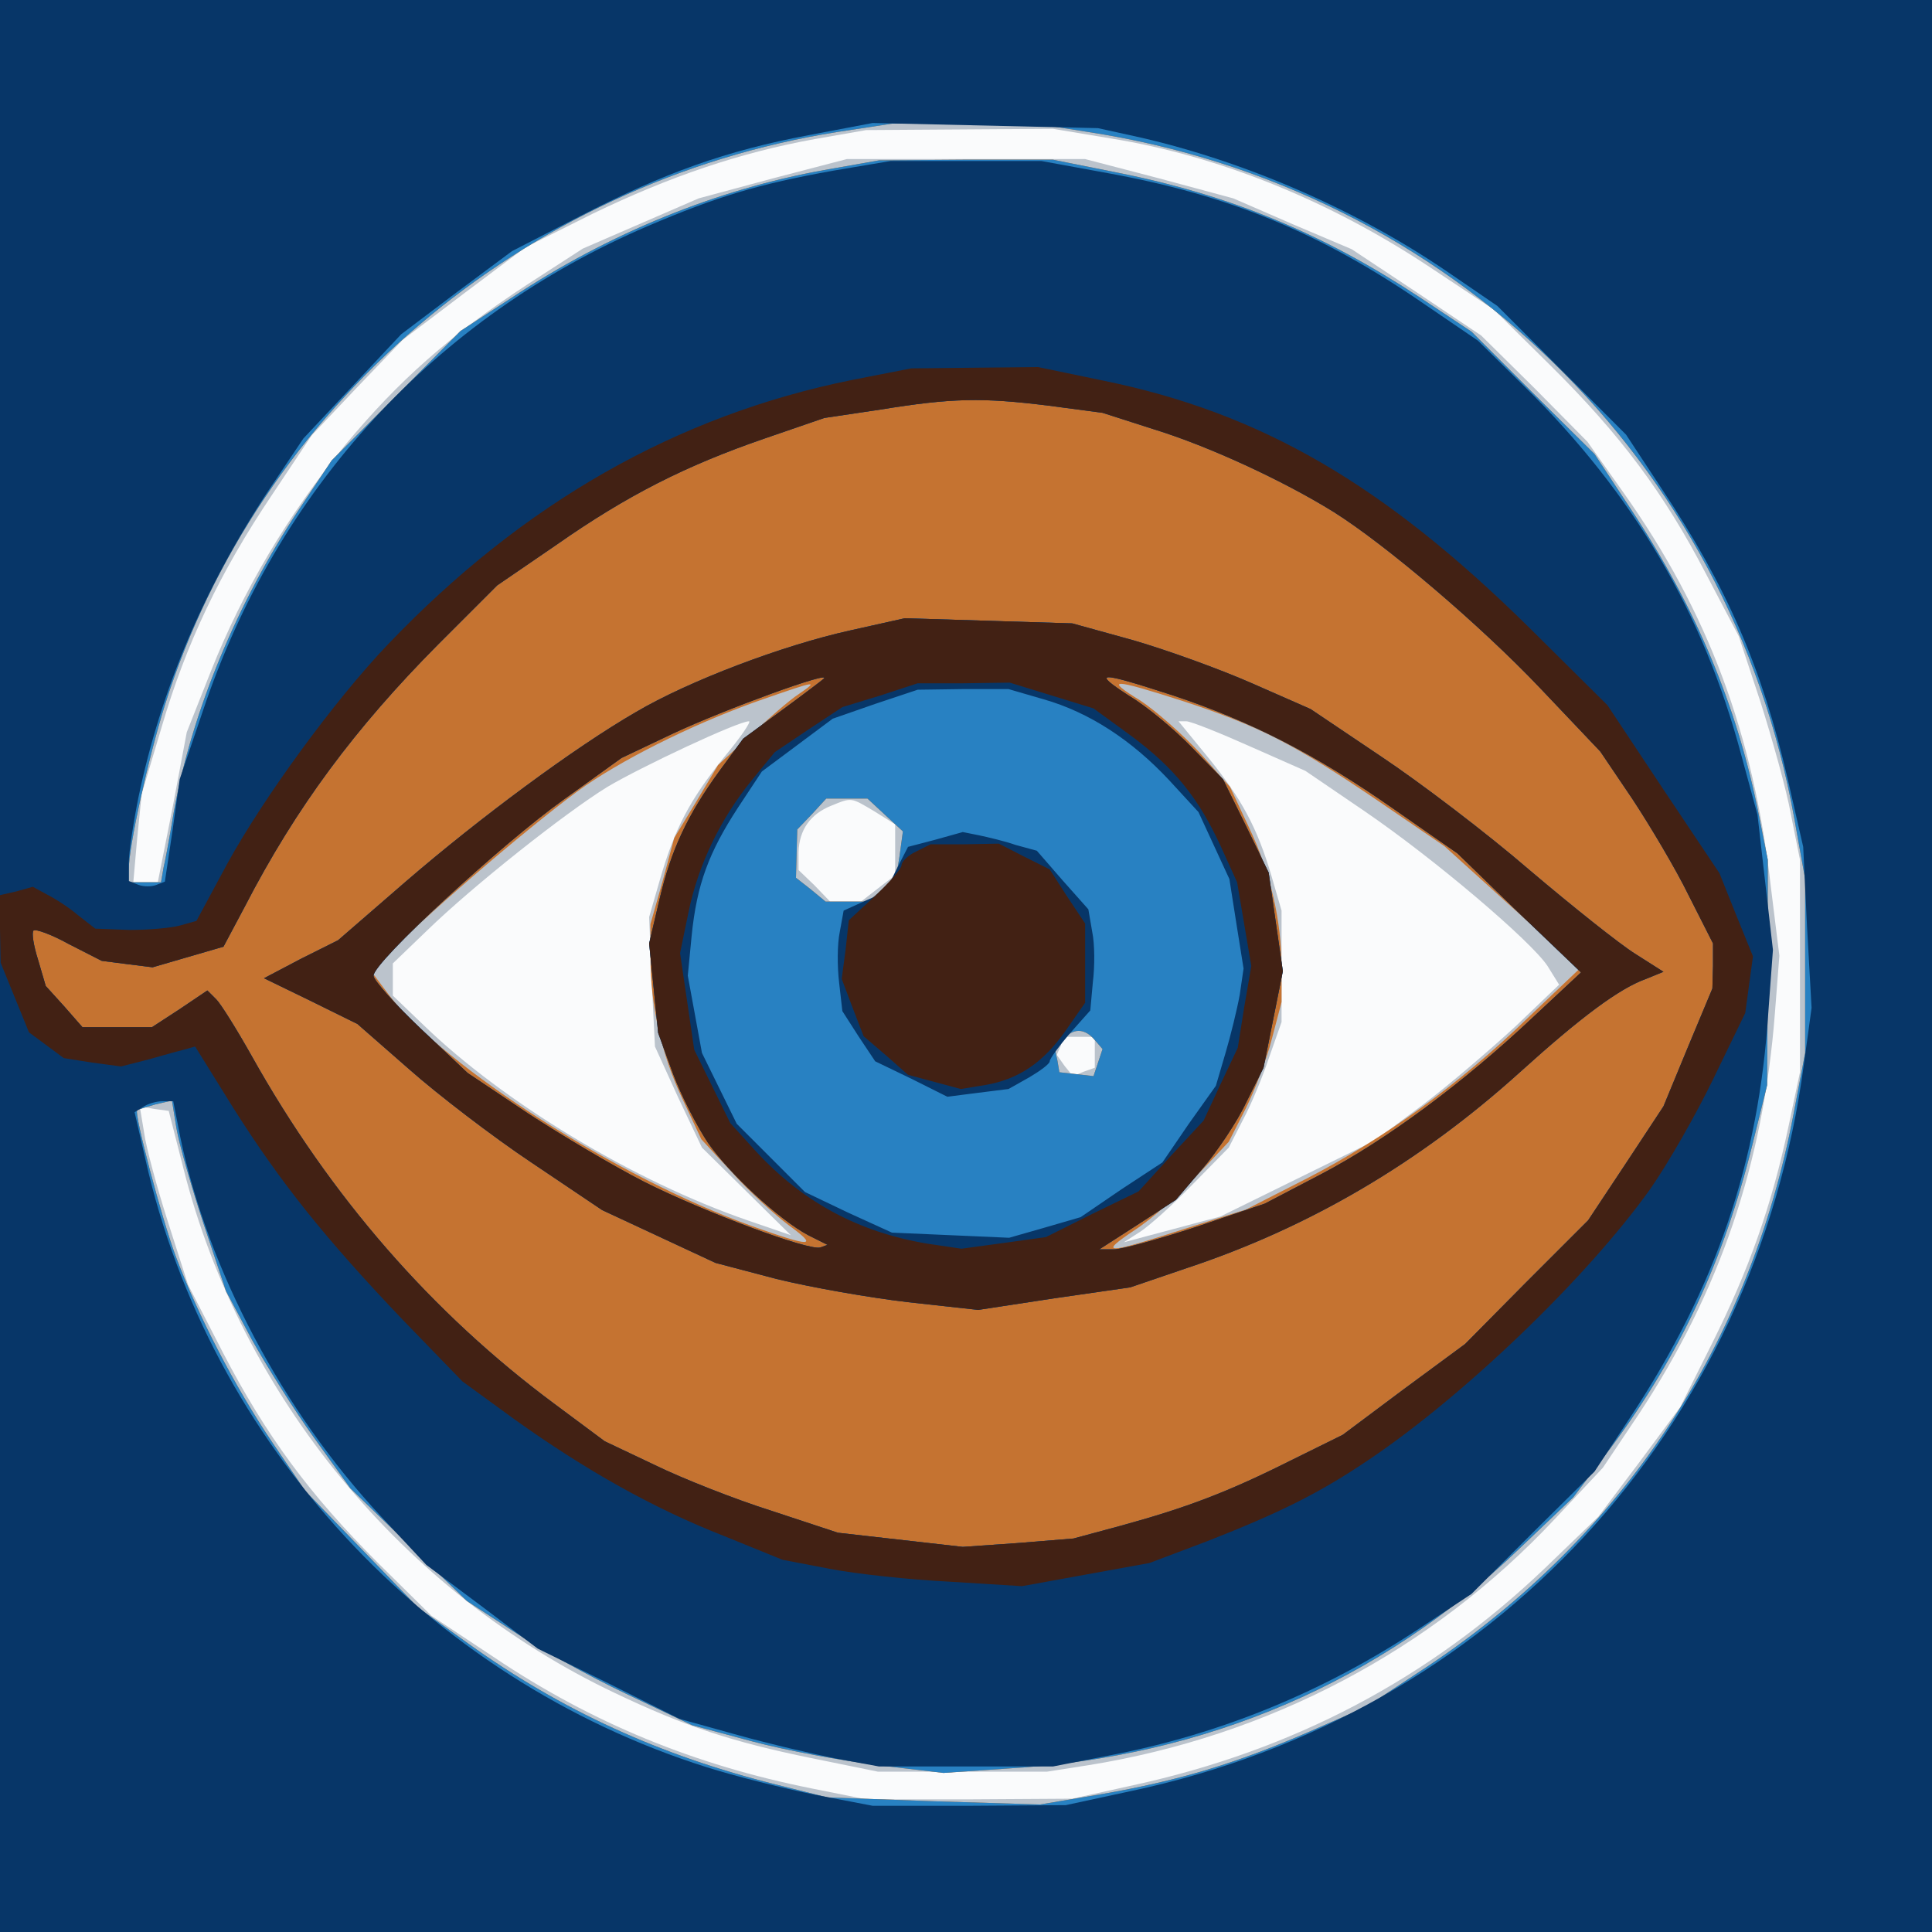
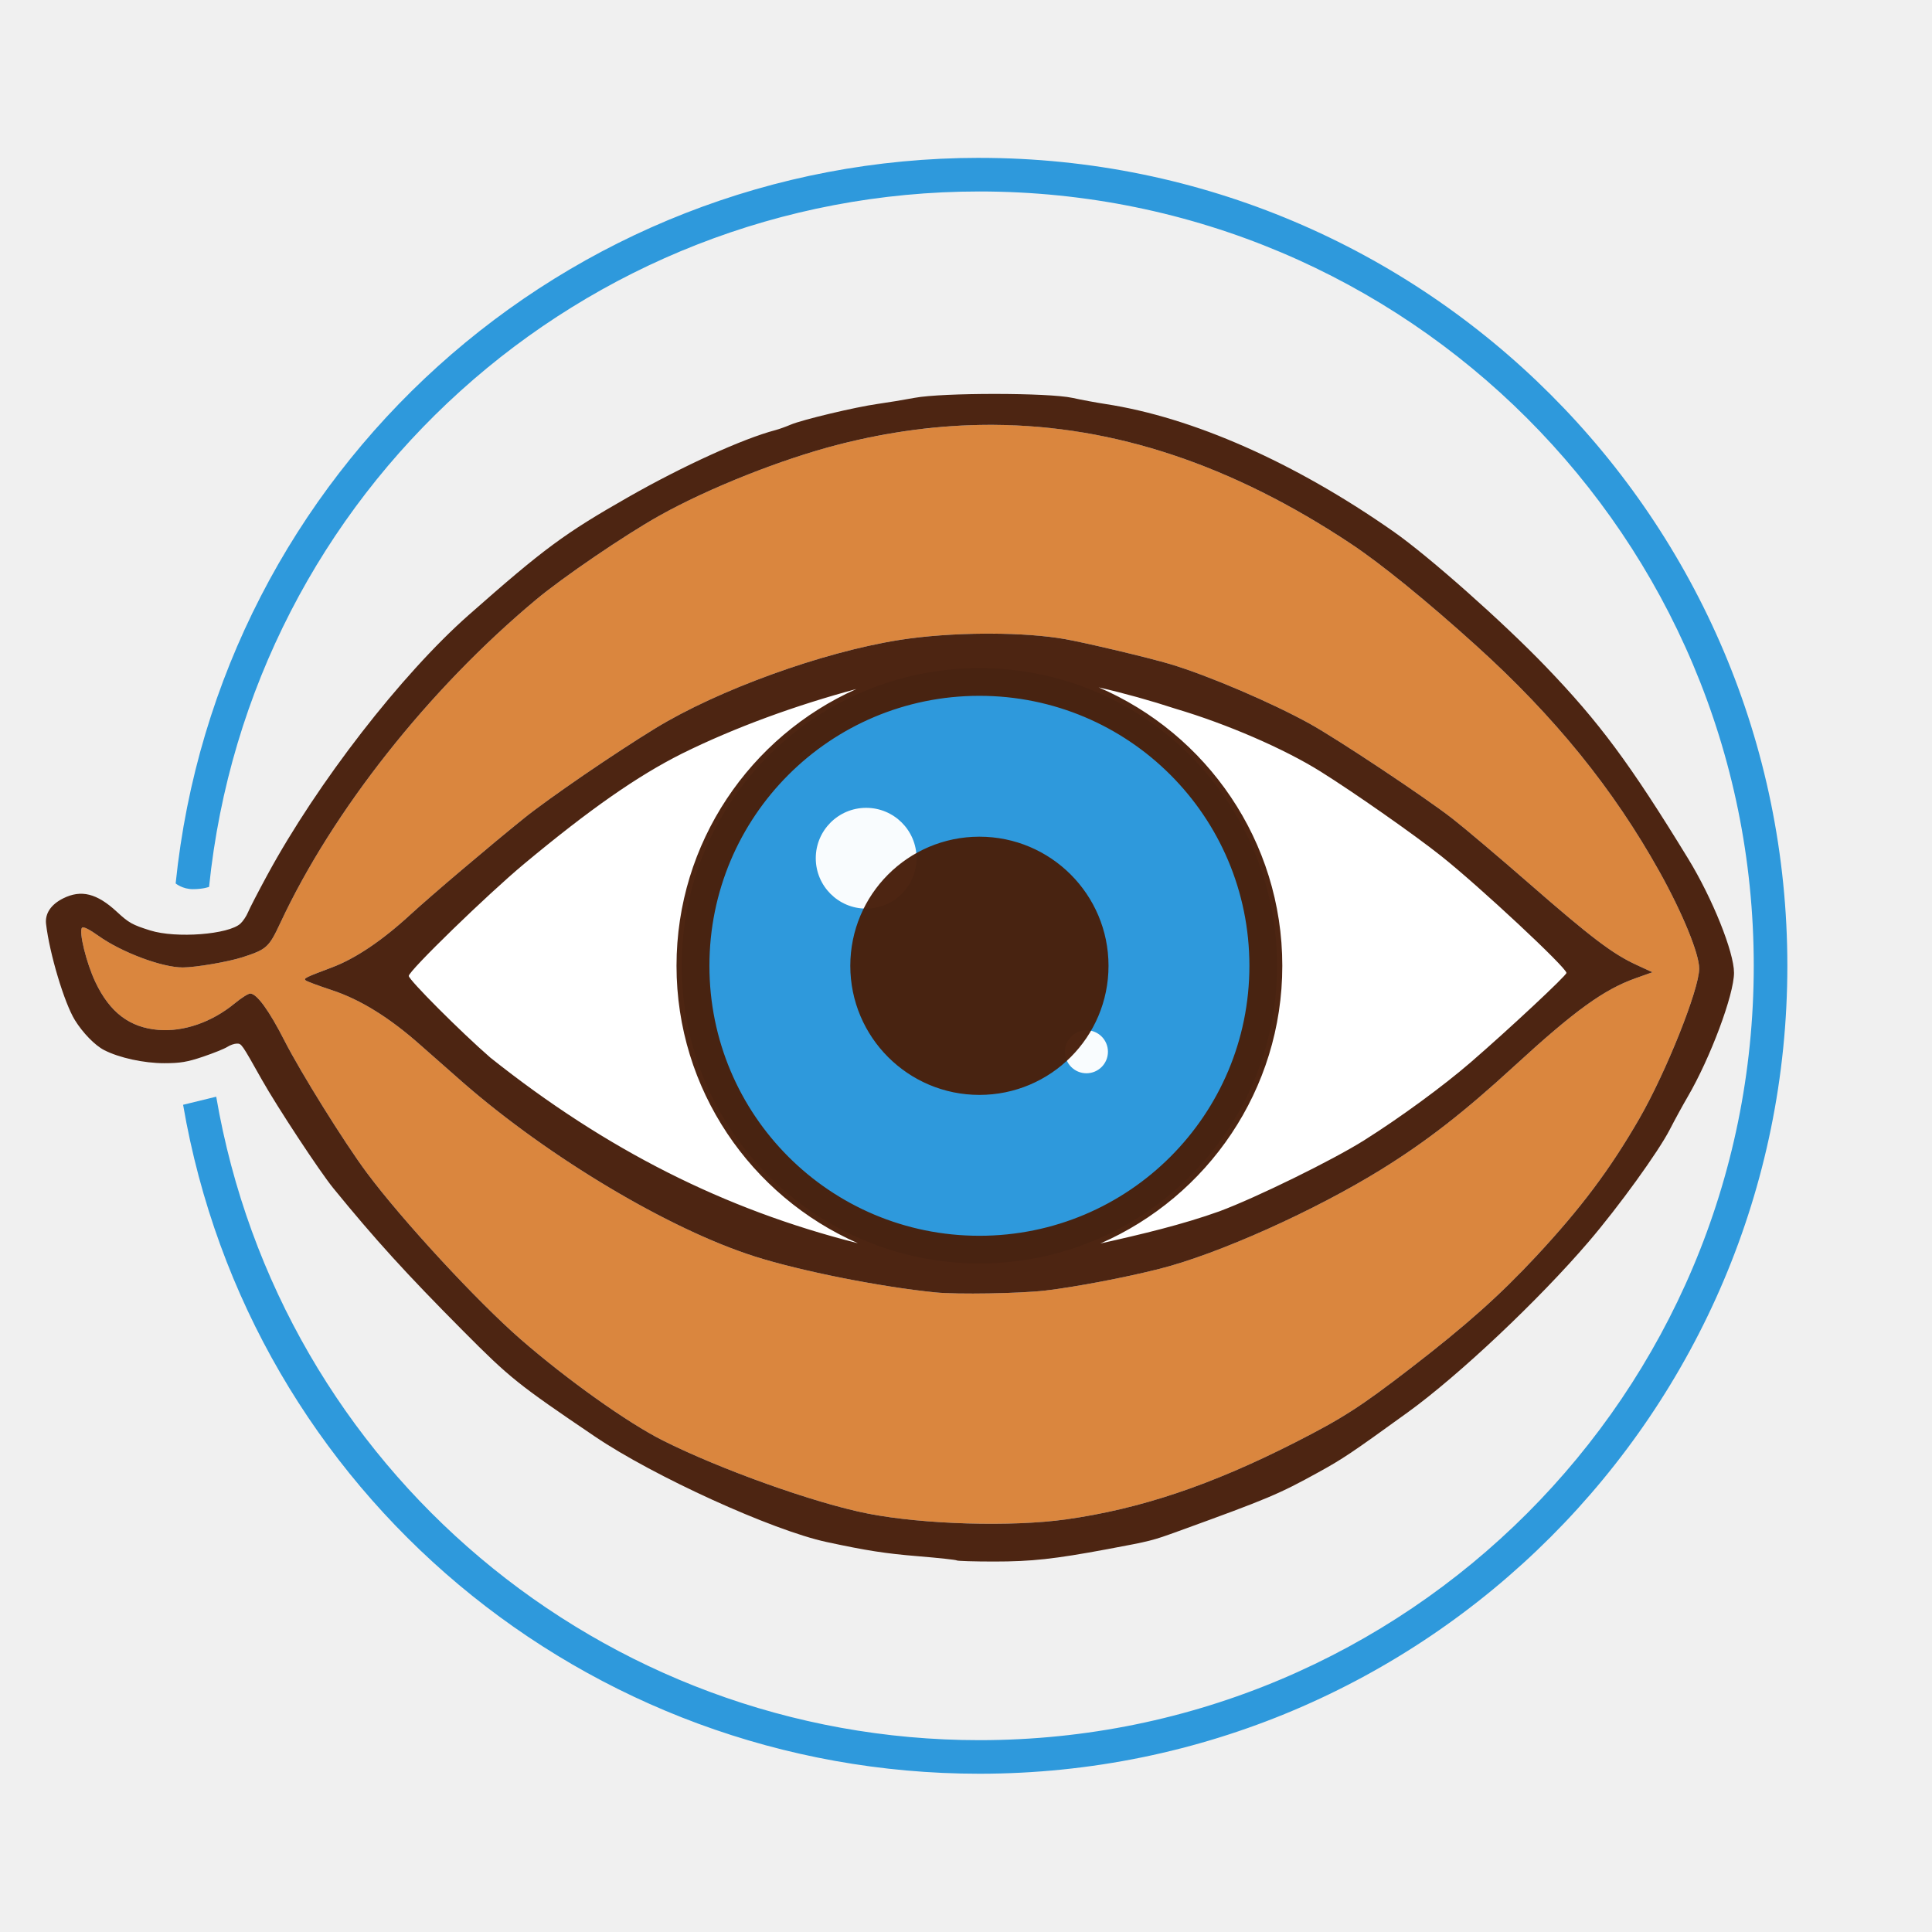
- <svg xmlns="http://www.w3.org/2000/svg" version="1.2" baseProfile="tiny-ps" viewBox="0 0 300 300">
-   <g>
-     <g fill="#fafbfc" transform="matrix(.1 0 0 -.1 0 300)">
-       <path d="M0 1500V0h3000v3000H0V1500z" />
-     </g>
-     <g fill="#bbc3cc" transform="matrix(.1 0 0 -.1 0 300)">
-       <path d="M0 1500V0h3000v3000H0V1500zm1725 1285c168-27 341-97 497-201l98-65 88-87c109-108 176-198 241-323l51-97 34-103c18-57 40-135 47-174l14-70v-330l-18-85c-26-122-61-221-118-335l-50-100-63-85-64-85-83-80c-180-172-391-283-639-337l-95-21-160-1h-160l-85 17c-180 36-340 101-492 203l-98 65-83 82C480 680 413 771 346 900l-54 105-31 97c-17 53-34 116-37 138l-7 42 23-4 22-3 23-90c89-352 341-658 670-814 107-51 182-76 305-101l103-21h263l64 10c280 45 533 178 724 382l75 80 55 82c127 192 194 391 212 623l7 90-13 105c-27 240-98 429-229 614l-56 79-82 83-83 82-100 67-101 67-92 39-92 40-115 31-115 30h-370l-115-30-115-31-90-39-90-39-85-55c-121-79-202-151-284-250-90-110-159-227-208-350l-38-96-22-117-23-116h-38l6 68 7 69 31 104c38 130 91 241 171 360l62 93 70 74 71 74 95 72 96 72 104 52c120 58 229 95 345 116l80 14 145 1 145 1 90-15zm-600-960c-54-67-77-111-100-190l-17-59 4-100 5-101 36-79 37-78 69-68 69-68-67 23c-177 61-379 183-503 303l-48 46v50l53 51c72 70 215 183 280 223 52 31 203 102 220 102 4 0-13-25-38-55zm816 16 86-38 91-62c110-75 260-203 285-241l18-29-68-65c-38-35-102-90-143-121l-75-56-120-59-120-59-75-20-75-20 25 16c14 9 51 42 82 74l56 57 22 43c13 24 31 68 41 98l19 54v173l-16 55c-22 74-46 119-99 184l-45 55h12c7 0 52-18 99-39zm-583-101 32-20v-79l-26-20-27-21h-48l-24 25-25 24v28c1 34 18 59 51 72 32 13 30 13 67-9zm342-374v-24l-17-6-17-7-13 16-12 17 6 14 5 14h48v-24z" />
-     </g>
-     <g fill="#c57331" transform="matrix(.1 0 0 -.1 0 300)">
-       <path d="M0 1500V0h3000v3000H0V1500zm1690 1295c560-86 996-510 1096-1065l17-95v-270l-18-95c-68-357-264-654-566-856l-97-64-89-39c-113-49-202-76-323-97l-95-16-165 5-165 6-80 20c-180 45-333 115-478 219l-78 56-87 90-88 91-51 75c-58 86-115 196-150 289-22 59-65 222-60 227 1 1 14 5 28 9l26 6 7-43c4-24 23-90 42-148l35-105 40-75c23-41 66-110 97-153l56-78 90-87 91-88 72-47c39-26 118-70 175-97l103-49 93-25c52-14 140-30 195-37l102-12 102 7c306 18 576 134 792 341l84 80 59 78c107 144 174 288 219 469l23 93 1 175v175l-14 70c-33 167-97 321-199 475l-56 85-96 95-95 95-80 53c-150 99-294 159-470 194l-100 20h-135l-135-1-85-15c-167-30-334-98-485-198l-80-52-100-101-100-100-50-75c-97-146-167-315-195-470-6-36-13-75-16-87l-4-23h-50v20c0 36 30 172 56 255 145 462 557 813 1044 890l85 13 105 1 105 1 95-15zm-450-873c-14-9-47-38-75-64l-50-46-34-57-34-56-18-67-19-67v-51c0-76 17-151 50-221l29-62 48-52c26-29 66-65 87-81 48-35 37-35-56-2-207 74-478 247-564 359l-27 36 34 35c57 60 233 209 298 254 72 49 182 102 278 135 81 28 85 29 53 7zm598-11c116-38 173-67 301-154l104-71 105-95 105-95-81-77c-105-102-223-187-341-248l-96-49-98-31c-121-39-132-39-75-1 25 16 68 54 95 83l51 54 26 51c14 28 33 77 41 109l15 57v53c0 73-17 148-51 219l-29 62-47 53c-27 29-68 65-92 81-57 35-45 35 67-1zm-463-177 27-25-5-37-6-37-22-17-21-18h-66l-23 19-23 18 1 38 1 37 23 24 22 24h64l28-26zm325-349 12-14-7-21-7-21-26 3-27 3-3 18-4 18 12 14c16 19 34 19 50 0z" />
-     </g>
-     <g fill="#2881c2" transform="matrix(.1 0 0 -.1 0 300)">
-       <path d="M0 1500V0h3000v3000H0V1500zm1690 1295c560-86 996-510 1096-1065l17-95v-270l-18-95c-68-357-264-654-566-856l-97-64-89-39c-113-49-202-76-323-97l-95-16-165 5-165 6-80 20c-180 45-333 115-478 219l-78 56-87 90-88 91-51 75c-58 86-115 196-150 289-22 59-65 222-60 227 1 1 14 5 28 9l26 6 7-43c4-24 23-90 42-148l35-105 40-75c23-41 66-110 97-153l56-78 90-87 91-88 72-47c39-26 118-70 175-97l103-49 93-25c52-14 140-30 195-37l102-12 102 7c306 18 576 134 792 341l84 80 59 78c107 144 174 288 219 469l23 93 1 175v175l-14 70c-33 167-97 321-199 475l-56 85-96 95-95 95-80 53c-150 99-294 159-470 194l-100 20h-135l-135-1-85-15c-167-30-334-98-485-198l-80-52-100-101-100-100-50-75c-97-146-167-315-195-470-6-36-13-75-16-87l-4-23h-50v20c0 36 30 172 56 255 145 462 557 813 1044 890l85 13 105 1 105 1 95-15zm-61-425 83-11 81-26c84-26 199-79 278-128 81-51 227-175 321-274l93-98 50-74c27-41 67-108 87-149l38-75v-35l-1-35-38-91-38-92-58-88-59-89-96-96-95-96-95-70-95-71-83-41c-96-48-159-72-261-100l-74-20-86-7-86-6-97 11-97 11-103 34c-57 18-138 50-181 71l-78 37-78 58c-190 141-348 322-470 540-23 41-48 81-55 88l-14 14-43-29-43-28H128l-28 32-29 32-12 41c-7 22-10 42-7 45s28-6 55-21l51-26 39-5 40-5 55 16 55 16 33 62c80 155 172 278 300 407l92 92 92 63c110 77 201 123 323 165l93 32 87 13c111 18 158 19 262 6zm-309-349c-104-23-250-78-333-127-95-55-241-163-357-263l-105-91-58-29-57-30 72-35 73-36 80-70c44-39 130-105 190-145l110-74 88-41 88-41 95-25c53-13 144-29 204-36l109-12 118 18 118 17 88 30c190 63 362 164 517 304 94 85 154 130 196 145l27 11-44 28c-24 15-98 74-164 130-66 57-170 136-230 176l-110 74-91 40c-50 22-133 52-185 67l-94 26-130 4-130 4-85-19zm-41-75c-2-2-31-24-65-49l-60-44-36-49c-51-70-76-124-94-201l-16-68 7-69 7-70 23-63c13-35 38-83 54-107 34-49 111-120 156-144l30-15-11-4c-17-6-181 55-274 102-47 24-128 72-180 106l-94 63-73 69c-40 38-73 75-73 82 0 21 198 204 296 274l89 64 80 38c81 38 249 99 234 85zm543-26c120-40 219-90 342-176l99-69 96-93 96-92-75-70c-107-101-227-190-328-243l-88-46-106-36c-58-19-116-35-128-35h-23l59 38 60 39 41 48c23 27 54 73 68 103l27 54 15 75 15 75-11 76-11 77-35 72-36 73-48 49c-27 28-70 64-97 80-60 39-49 39 68 1zm-447-186 27-25-5-37-6-37-22-17-21-18h-66l-23 19-23 18 1 38 1 37 23 24 22 24h64l28-26zm325-349 12-14-7-21-7-21-26 3-27 3-3 18-4 18 12 14c16 19 34 19 50 0z" />
-     </g>
-     <g fill="#073668" transform="matrix(.1 0 0 -.1 0 300)">
-       <path d="M0 1500V0h3000v3000H0V1500zm1773 1286c164-38 336-113 476-209l76-52 100-100 100-100 56-85c101-152 155-277 195-450l24-105 6-125 7-125-12-88c-76-568-484-1009-1044-1128l-102-22-150-1h-150l-89 17c-49 10-125 29-169 43-434 137-772 503-871 943l-17 74 13 8c7 5 21 9 30 9h17l11-56c43-206 159-425 311-588l71-76 87-65 86-65 110-54 110-55 90-25c50-14 119-30 155-37l65-12h270l87 17c173 33 334 99 483 198l80 53 95 95 96 95 56 85c133 202 199 395 214 630l7 95-12 105-12 105-25 92c-59 222-168 407-337 573l-72 71-85 58c-160 110-302 168-489 202l-104 19h-234l-89-15c-117-21-180-40-288-86-331-142-576-409-691-753l-36-106-11-79-12-80-13-5c-7-3-20-3-28 0l-15 6v28c0 16 7 62 15 102 35 167 101 323 201 475l55 82 76 81 76 81 86 65 86 64 105 54c132 68 228 102 355 126l100 19 175-4 175-4 68-15zm-144-416 83-11 81-26c84-26 199-79 278-128 81-51 227-175 321-274l93-98 50-74c27-41 67-108 87-149l38-75v-35l-1-35-38-91-38-92-58-88-59-89-96-96-95-96-95-70-95-71-83-41c-96-48-159-72-261-100l-74-20-86-7-86-6-97 11-97 11-103 34c-57 18-138 50-181 71l-78 37-78 58c-190 141-348 322-470 540-23 41-48 81-55 88l-14 14-43-29-43-28H128l-28 32-29 32-12 41c-7 22-10 42-7 45s28-6 55-21l51-26 39-5 40-5 55 16 55 16 33 62c80 155 172 278 300 407l92 92 92 63c110 77 201 123 323 165l93 32 87 13c111 18 158 19 262 6zm-309-349c-104-23-250-78-333-127-95-55-241-163-357-263l-105-91-58-29-57-30 72-35 73-36 80-70c44-39 130-105 190-145l110-74 88-41 88-41 95-25c53-13 144-29 204-36l109-12 118 18 118 17 88 30c190 63 362 164 517 304 94 85 154 130 196 145l27 11-44 28c-24 15-98 74-164 130-66 57-170 136-230 176l-110 74-91 40c-50 22-133 52-185 67l-94 26-130 4-130 4-85-19zm-41-75c-2-2-31-24-65-49l-60-44-36-49c-51-70-76-124-94-201l-16-68 7-69 7-70 23-63c13-35 38-83 54-107 34-49 111-120 156-144l30-15-11-4c-17-6-181 55-274 102-47 24-128 72-180 106l-94 63-73 69c-40 38-73 75-73 82 0 21 198 204 296 274l89 64 80 38c81 38 249 99 234 85zm543-26c120-40 219-90 342-176l99-69 96-93 96-92-75-70c-107-101-227-190-328-243l-88-46-106-36c-58-19-116-35-128-35h-23l59 38 60 39 41 48c23 27 54 73 68 103l27 54 15 75 15 75-11 76-11 77-35 72-36 73-48 49c-27 28-70 64-97 80-60 39-49 39 68 1zm-201-6c70-20 136-63 194-125l46-50 24-52 24-52 11-70 11-69-6-41c-4-22-14-63-22-90l-15-51-42-59-41-60-64-42-63-43-55-16-56-16-91 4-91 4-68 31-67 32-53 53-53 53-27 55-27 55-11 60-11 60 6 62c8 80 27 130 72 199l37 56 55 41 55 41 66 23 66 22 71 1h70l55-16zm-169-218-42-11-18-35-17-35-32-14-33-15-6-33c-4-19-4-54-1-79l5-44 25-39 26-39 56-27 56-28 47 6 48 6 32 18c17 10 32 21 32 25s14 23 31 43l32 36 4 44c3 24 3 59-1 78l-6 35-40 45-40 46-33 9c-17 6-43 12-57 15l-25 5-43-12z" />
-     </g>
-     <g fill="#422114" transform="matrix(.1 0 0 -.1 0 300)">
-       <path d="M1323 2410c-272-55-511-191-721-411-83-87-193-238-249-340l-48-89-25-7c-14-4-49-7-79-7l-53 2-27 21c-14 12-36 26-48 32l-22 12-25-7-26-6v-53l1-52 22-54 22-54 27-20 27-20 44-7 45-6 43 11c24 7 50 14 58 16l14 4 59-95c74-117 143-203 263-329l93-96 81-59c109-78 215-138 325-181l91-37 73-14c41-8 125-17 186-20l113-7 99 18 99 18 90 34c112 44 173 74 250 126 149 100 339 283 437 420 28 40 72 117 99 173l49 101 6 44 6 44-26 64-26 65-87 130-87 131-121 120c-226 223-417 334-662 384l-101 21-99-1-98-1-92-18zm306-40 83-11 81-26c84-26 199-79 278-128 81-51 227-175 321-274l93-98 50-74c27-41 67-108 87-149l38-75v-35l-1-35-38-91-38-92-58-88-59-89-96-96-95-96-95-70-95-71-83-41c-96-48-159-72-261-100l-74-20-86-7-86-6-97 11-97 11-103 34c-57 18-138 50-181 71l-78 37-78 58c-190 141-348 322-470 540-23 41-48 81-55 88l-14 14-43-29-43-28H128l-28 32-29 32-12 41c-7 22-10 42-7 45s28-6 55-21l51-26 39-5 40-5 55 16 55 16 33 62c80 155 172 278 300 407l92 92 92 63c110 77 201 123 323 165l93 32 87 13c111 18 158 19 262 6zm-309-349c-104-23-250-78-333-127-95-55-241-163-357-263l-105-91-58-29-57-30 72-35 73-36 80-70c44-39 130-105 190-145l110-74 88-41 88-41 95-25c53-13 144-29 204-36l109-12 118 18 118 17 88 30c190 63 362 164 517 304 94 85 154 130 196 145l27 11-44 28c-24 15-98 74-164 130-66 57-170 136-230 176l-110 74-91 40c-50 22-133 52-185 67l-94 26-130 4-130 4-85-19zm-41-75c-2-2-31-24-65-49l-60-44-36-49c-51-70-76-124-94-201l-16-68 7-69 7-70 23-63c13-35 38-83 54-107 34-49 111-120 156-144l30-15-11-4c-17-6-181 55-274 102-47 24-128 72-180 106l-94 63-73 69c-40 38-73 75-73 82 0 21 198 204 296 274l89 64 80 38c81 38 249 99 234 85zm543-26c120-40 219-90 342-176l99-69 96-93 96-92-75-70c-107-101-227-190-328-243l-88-46-106-36c-58-19-116-35-128-35h-23l59 38 60 39 41 48c23 27 54 73 68 103l27 54 15 75 15 75-11 76-11 77-35 72-36 73-48 49c-27 28-70 64-97 80-60 39-49 39 68 1zm-189 0 65-20 59-43c67-50 104-96 139-172l25-55 11-65 11-65-11-64-10-63-27-57-26-56-51-55-50-55-72-35-72-36-65-9-66-9-54 8c-106 18-192 64-265 143l-40 44-28 57-28 57-11 75-11 75 13 63c15 74 50 146 98 205l36 44 52 35 53 35 59 18 58 19h71l72 1 65-20zm-210-242c-13-6-23-16-23-21 0-6-19-27-41-48l-41-38-5-46-6-45 17-45 17-44 35-30 34-30 41-11 41-11 37 6c53 9 91 35 126 85l30 43v123l-28 42-27 42-40 20-39 20-53-1h-53l-22-11z" />
-     </g>
+ <svg xmlns="http://www.w3.org/2000/svg" fill-rule="evenodd" version="1.2" viewBox="0 0 4625 4625" xml:space="preserve" baseProfile="tiny-ps">
+   <g fill-rule="nonzero" stroke-width="1.277">
+     <path d="m2344.6 377.87c-991.51 0-1823 750.63-1924.1 1737 0 0 16.388 13.813 41.59 13.694 25.202-0.119 38.411-5.496 38.411-5.496 96.938-946 893.1-1664.7 1844.1-1664.7 1024.3 0 1853.7 829.45 1853.7 1853.7s-829.46 1853.7-1853.7 1853.7c-903.14 0-1674.4-650.22-1827-1540.4l-79.265 19.366c159.19 928.22 964.53 1601.4 1906.3 1601.4 1067.7 0 1934.1-866.42 1934.1-1934.1 0-1067.7-866.42-1934.1-1934.1-1934.1z" fill="#2e99dc" />
+     <path d="m2498.1 3028.5c146.7-32.58 301.28-62.712 432.91-109.97 91.143-33.795 281.34-127.1 359.86-176.54 89.371-56.272 196.59-134.74 265.26-194.12 94.257-81.509 237.99-215.71 237.99-222.2 0-13.144-215.23-214-311.15-290.37-65.941-52.5-216.68-158.13-300.33-210.45-90.558-56.644-232.44-118.11-359.86-155.9-167.31-54.824-350.35-92.196-487.68-92.73-105.51-0.084-120.48 1.147-194.81 16.065-184.35 40.562-381.25 106.61-545.42 187.89-111.01 55.675-229.29 138.29-392.8 274.34-90.662 75.444-286.8 265.99-286.8 278.63 0 9.755 129.91 139.85 202.93 203.21 289.5 230.4 582.98 377.31 909.11 460.29 167.07 43.312 322.16 53.807 470.79 31.855z" fill="#fff" />
+     <path d="m2398.6 1017.3c-25.67-0.529-51.391-0.328-77.186 0.603-25.796 0.931-51.665 2.589-77.602 4.977-25.938 2.388-51.954 5.5-78.049 9.341-26.095 3.84-52.27 8.412-78.537 13.704-26.267 5.292-52.622 11.308-79.078 18.048-33.985 8.657-70.519 19.529-108.04 32.011-37.525 12.482-76.045 26.571-114 41.642-37.953 15.073-75.343 31.129-110.61 47.555-35.269 16.426-68.413 33.225-97.883 49.768-20.661 11.598-45.368 26.566-71.805 43.337-26.437 16.771-54.602 35.339-82.205 54.142-27.602 18.802-54.642 37.842-78.797 55.534-24.155 17.693-45.433 34.041-61.529 47.482-32.106 26.81-63.784 54.803-94.892 83.794-31.107 28.992-61.633 58.987-91.442 89.78-29.809 30.793-58.891 62.386-87.099 94.6-28.208 32.214-55.545 65.045-81.851 98.299-26.308 33.255-51.594 66.93-75.701 100.84-24.106 33.914-47.032 68.073-68.636 102.27-21.603 34.194-41.876 68.433-60.677 102.53s-36.128 68.041-51.824 101.65c-6.87 14.712-12.347 26.046-17.621 35.066-5.274 9.02-10.345 15.721-16.375 21.174-6.029 5.454-13.019 9.66-22.151 13.674-9.132 4.013-20.407 7.831-34.993 12.53-17.065 5.496-45.124 11.571-72.719 16.27-27.595 4.7-54.724 8.032-69.934 8.032-12.439 0-27.806-2.265-44.718-6.275-16.913-4.01-35.369-9.773-53.996-16.759-18.627-6.985-37.422-15.199-55.005-24.125-17.583-8.927-33.953-18.563-47.731-28.395-10.943-7.808-20.021-13.501-26.753-16.853-3.367-1.675-6.144-2.769-8.281-3.242-2.137-0.472-3.627-0.322-4.416 0.467-1.056 1.056-1.693 3.161-1.952 6.13-0.259 2.97-0.14 6.801 0.301 11.304 0.889 9.007 3.096 20.702 6.244 33.57 3.148 12.868 7.242 26.908 11.907 40.603 4.665 13.695 9.896 27.047 15.336 38.536 4.296 9.075 8.804 17.58 13.528 25.528 4.724 7.948 9.665 15.338 14.847 22.183 5.182 6.844 10.599 13.145 16.27 18.909 5.671 5.764 11.596 10.991 17.787 15.7 6.192 4.708 12.656 8.896 19.398 12.572 6.742 3.676 13.767 6.841 21.091 9.506 7.324 2.666 14.941 4.834 22.879 6.515 7.937 1.68 16.189 2.877 24.769 3.595 15.16 1.269 30.767 0.755 46.495-1.434s31.581-6.055 47.243-11.482c15.661-5.426 31.126-12.418 46.089-20.863s29.424-18.337 43.056-29.58c7.868-6.491 15.977-12.388 22.713-16.665 6.736-4.278 12.092-6.94 14.442-6.94 1.979 0 4.176 0.635 6.566 1.881 2.39 1.246 4.983 3.109 7.761 5.569 5.558 4.919 11.866 12.228 18.837 21.809 6.971 9.581 14.599 21.427 22.796 35.408 8.197 13.981 16.961 30.096 26.193 48.22 9.711 19.063 23.506 43.819 39.576 71.348 16.07 27.527 34.414 57.829 53.217 88.002s38.07 60.212 55.981 87.214c17.911 27.001 34.464 50.969 47.856 68.978 21.151 28.445 48.283 61.961 78.704 97.665 30.42 35.705 64.133 73.592 98.465 110.76 34.332 37.164 69.278 73.608 102.16 106.43 32.887 32.826 63.716 62.03 89.8 84.719 27.76 24.146 57.582 48.668 88.023 72.532 30.441 23.863 61.495 47.074 91.711 68.584 30.216 21.511 59.598 41.323 86.682 58.412s51.87 31.449 72.917 42.048c34.61 17.43 74.727 35.563 117.42 53.331 42.688 17.769 87.95 35.181 132.84 51.191 44.884 16.01 89.393 30.612 130.59 42.765s79.087 21.855 110.72 28.053c16.588 3.251 34.402 6.189 53.134 8.81 18.732 2.621 38.379 4.924 58.63 6.899 40.502 3.949 83.423 6.593 126.27 7.844 42.846 1.251 85.614 1.115 125.82-0.477 20.103-0.797 39.569-1.957 58.079-3.49 18.51-1.535 36.071-3.445 52.366-5.735 22.202-3.122 44.27-6.736 66.288-10.878 22.018-4.142 43.988-8.812 65.975-14.026s43.999-10.971 66.111-17.31c22.113-6.339 44.322-13.255 66.713-20.77 22.391-7.515 44.958-15.632 67.784-24.375 22.825-8.743 45.908-18.113 69.322-28.136 46.827-20.046 94.986-42.701 145.09-68.179 28.542-14.511 52.635-27.125 74.569-39.295s41.705-23.895 61.601-36.656c19.896-12.761 39.919-26.556 62.35-42.838 22.431-16.282 47.266-35.052 76.802-57.789 33.479-25.772 63.705-49.663 91.577-72.46 27.871-22.797 53.392-44.508 77.457-65.934 24.065-21.427 46.67-42.569 68.729-64.23s43.569-43.838 65.425-67.338c26.852-28.87 51.305-56.266 73.965-83.026 22.662-26.759 43.53-52.879 63.233-79.172s38.232-52.76 56.21-80.231c17.976-27.47 35.402-55.944 52.885-86.237 16.06-27.827 33.067-61.125 49.539-96.19 16.472-35.065 32.416-71.901 46.35-106.81 13.933-34.908 25.855-67.888 34.298-95.244 4.221-13.679 7.576-25.95 9.87-36.354 2.296-10.404 3.533-18.939 3.533-25.144 0-8.896-2.506-21.67-7.116-37.372-4.612-15.702-11.332-34.323-19.772-54.922-8.44-20.597-18.594-43.173-30.079-66.755-11.485-23.582-24.301-48.169-38.047-72.822-13.828-24.798-28.12-49.199-42.9-73.238s-30.054-47.718-45.861-71.087c-15.807-23.369-32.144-46.426-49.051-69.217s-34.388-45.314-52.469-67.617c-18.081-22.303-36.758-44.382-56.085-66.288-19.327-21.905-39.302-43.63-59.949-65.228s-41.972-43.067-64.012-64.448c-22.04-21.381-44.796-42.674-68.303-63.929-29.528-26.699-58.538-52.312-86.569-76.45-28.03-24.136-55.082-46.795-80.688-67.617-25.606-20.822-49.768-39.799-72.023-56.552-22.254-16.753-42.596-31.281-60.574-43.212-25.279-16.777-50.535-32.81-75.774-48.095s-50.467-29.832-75.68-43.628c-25.214-13.796-50.415-26.839-75.618-39.149-25.204-12.31-50.4-23.886-75.607-34.712-25.209-10.826-50.421-20.909-75.649-30.256-25.228-9.347-50.479-17.96-75.742-25.829-25.264-7.87-50.542-14.998-75.857-21.393-25.315-6.396-50.664-12.052-76.044-16.978-25.38-4.924-50.79-9.116-76.252-12.572-25.461-3.456-50.974-6.186-76.532-8.177-25.557-1.99-51.164-3.243-76.834-3.771zm-40.728 499.58c35.461-0.197 70.335 0.78 102.82 2.94 32.483 2.16 62.579 5.508 88.47 10.046 24.755 4.34 75.769 15.701 126.67 27.803 50.904 12.103 101.7 24.942 125.98 32.261 22.815 6.876 49.373 16.074 77.799 26.785 28.427 10.712 58.725 22.944 89.01 35.887 30.286 12.943 60.557 26.598 88.948 40.168 28.39 13.57 54.901 27.055 77.643 39.648 16.762 9.28 42.439 24.96 72.553 44.053s64.664 41.604 99.14 64.531c34.476 22.927 68.877 46.276 98.724 67.057 29.847 20.781 55.141 38.992 71.368 51.648 28.966 22.593 111.79 92.648 184.05 155.68 36.999 32.274 67.944 58.911 94.433 81.115 26.49 22.203 48.519 39.972 67.69 54.526 19.171 14.553 35.485 25.887 50.526 35.212 15.042 9.325 28.819 16.642 42.92 23.16l39.066 18.058-39.689 14.088c-19.144 6.793-37.837 15.018-57.363 25.611-19.526 10.594-39.886 23.55-62.381 39.814-22.496 16.263-47.121 35.835-75.172 59.638-28.051 23.803-59.53 51.84-95.723 85.052-30.31 27.814-58.625 53.024-85.738 76.231-27.112 23.206-53.018 44.407-78.496 64.22-25.478 19.813-50.522 38.23-75.93 55.866s-51.178 34.494-78.08 51.171c-20.066 12.438-41.208 24.93-63.13 37.341-21.92 12.411-44.616 24.736-67.773 36.842-46.315 24.212-94.487 47.532-142.05 68.865-47.565 21.332-94.526 40.676-138.4 56.916-21.939 8.12-43.099 15.47-63.191 21.902-20.092 6.432-39.112 11.949-56.74 16.416-41.309 10.468-91.833 21.381-140.97 30.723-49.137 9.343-96.881 17.109-132.62 21.289-15.121 1.77-35.896 3.254-59.347 4.406-23.452 1.152-49.588 1.966-75.451 2.4-25.865 0.434-51.449 0.486-73.809 0.105-22.36-0.382-41.493-1.196-54.433-2.493-33.036-3.314-69.719-8.166-107.88-14.131-38.16-5.965-77.799-13.04-116.73-20.79-38.932-7.75-77.158-16.175-112.51-24.842-35.353-8.668-67.829-17.576-95.254-26.296-25.59-8.138-52.484-17.949-80.356-29.226-27.872-11.278-56.719-24.024-86.225-38.059-29.507-14.034-59.676-29.352-90.174-45.757-30.497-16.404-61.327-33.902-92.168-52.293-30.842-18.391-61.7-37.672-92.241-57.664s-60.765-40.694-90.361-61.903c-29.595-21.209-58.564-42.928-86.569-64.968s-55.044-44.403-80.812-66.891c-30.554-26.664-75.839-66.538-100.63-88.605-18.508-16.477-36.782-31.555-54.849-45.268-18.067-13.713-35.924-26.056-53.601-37.04-17.677-10.984-35.168-20.609-52.511-28.895-17.342-8.286-34.536-15.231-51.596-20.852-32.141-10.592-60.554-21.204-63.14-23.574-1.293-1.186-1.958-2.218-1.237-3.48s2.83-2.753 7.116-4.851c8.572-4.199 25.823-10.83 57.955-22.931 13.8-5.196 28.163-11.79 42.973-19.71s30.07-17.165 45.685-27.669c15.613-10.502 31.585-22.254 47.794-35.202 16.209-12.946 32.661-27.078 49.258-42.328 25.089-23.052 73.19-64.742 125.16-108.82 51.967-44.081 107.8-90.558 148.34-123.17 14.927-12.01 35.89-27.71 60.469-45.436 24.579-17.725 52.77-37.475 82.164-57.601 58.786-40.253 122.36-81.999 171.37-111.98 18.833-11.521 39.204-23.009 60.78-34.349 21.576-11.341 44.366-22.535 68.054-33.466 23.688-10.931 48.269-21.594 73.436-31.887 25.168-10.293 50.923-20.218 76.937-29.643s52.286-18.353 78.516-26.681 52.412-16.052 78.225-23.055c25.814-7.003 51.269-13.284 76.033-18.733 24.766-5.449 48.844-10.06 71.93-13.725 30.571-4.854 64.171-8.56 98.995-11.096s70.869-3.907 106.33-4.105z" fill="#d98339" fill-opacity=".97" />
  </g>
+   <circle cx="2344.6" cy="2312" r="712.54" fill="#2e99dc" stroke-width="1.277" />
+   <circle cx="2600.8" cy="2517.8" r="51.49" fill="#fff" fill-opacity=".97" stroke-width="1.277" />
+   <circle cx="2073.5" cy="2054.5" r="120.63" fill="#fff" fill-opacity=".97" stroke-width="1.277" />
+   <path d="m2382.1 943-2e-3 0.002c-78.937-0.038-159.05 3.066-192.37 9.32-25.786 4.84-65.642 11.409-88.562 14.607-52.7 7.353-180.92 37.912-208.37 49.664-11.461 4.906-27.874 10.785-36.469 13.051-78.153 20.605-221.15 85.662-351.63 159.98-153.34 87.34-202.51 123.66-382.43 282.43-161.78 142.76-362.51 401.85-482.3 622.52-21.774 40.112-42.592 80.315-46.268 89.344-3.676 9.029-11.768 21.167-17.984 26.971-28.111 26.248-154.18 35.902-215.95 16.541-42.943-13.463-51.308-18.121-79.836-44.541-47.872-44.335-85.488-53.784-128.64-32.312-29.269 14.564-43.918 36.413-41.029 61.207 8.295 71.179 43.765 189.41 69.113 230.38 18.865 30.494 47.998 60.355 69.861 71.598 36.033 18.53 95.06 31.418 143.91 31.418 38.309 0 55.311-2.849 92.988-15.586 25.357-8.572 51.495-19.126 58.092-23.449 6.596-4.322 16.797-7.855 22.67-7.855 11.441 0 11.058-0.555 60.021 86.486 36.331 64.582 138.46 219.71 170.62 259.17 100.12 122.83 174.71 204.86 311.24 342.23 112.16 112.86 130.15 127.27 315.17 252.57 140.73 95.308 424.84 224.7 554.8 252.66 95.732 20.6 140.3 27.532 218.32 33.963 49.882 4.112 91.88 8.659 93.332 10.109 1.452 1.452 41.517 2.671 89.031 2.691 89.518 0.054 144.84-5.982 271.31-29.6 104.43-19.504 107.29-20.228 169.31-42.725 216.17-78.402 240.87-88.787 336.33-141.44 58.744-32.399 78.42-45.608 213.35-143.18 122.69-88.726 313.78-268.94 433.55-408.88 71.783-83.872 166.63-215.05 193.97-268.28 11.771-22.921 30.993-58.087 42.713-78.143 54.362-93.022 111.08-244.75 111.08-297.15 0-49.641-51.71-178.32-109.82-273.28-139.26-227.55-212.66-326.52-341.33-460.28-102.41-106.47-279.12-263.18-363.35-322.23-236.06-165.51-481.06-273.98-691.01-305.95-21.488-3.272-56.652-9.815-78.141-14.535-28.61-6.283-106.37-9.46-185.3-9.498zm-14.193 74.039c3.817-8e-3 7.633 0.001 11.447 0.025l0.002-0.002c289.12 1.839 570.46 96.078 854.85 284.82 71.907 47.721 181.74 137.04 299.85 243.83 188.06 170.04 328.01 342.67 438.63 541.05 54.989 98.616 95.016 196.29 95.016 231.87 0 49.637-79.349 248.43-143.59 359.74-69.931 121.17-138.88 213.18-246.29 328.66-87.425 93.995-169.27 166.88-303.19 269.96-118.14 90.944-161.15 118.53-275.32 176.58-200.44 101.91-369.67 158.7-547.29 183.67-130.35 18.325-341.59 12.156-474.3-13.85-126.51-24.791-353.12-105.62-491.56-175.34-84.185-42.394-228.29-144.99-339.33-241.57-104.34-90.756-284.53-285.8-369.13-399.58-53.568-72.038-157.79-239.29-196.63-315.54-36.93-72.496-66.329-112.89-82.152-112.89-4.701 0-21.417 10.624-37.156 23.606-54.526 44.972-122.24 68.433-182.88 63.359-68.645-5.744-116.2-41.91-150.57-114.51-21.758-45.955-40.284-121.7-31.836-130.14 3.155-3.155 17.567 4.01 39.451 19.627 55.113 39.328 151.69 75.557 201.45 75.557 30.421 0 108.53-13.309 142.65-24.303 58.346-18.793 63.663-23.6 91.141-82.443 125.57-268.91 355.28-559.29 612.12-773.77 64.385-53.765 211.69-154.1 294.34-200.49 117.88-66.172 294.6-136.35 430.54-170.98 121.73-31.009 241.4-46.71 359.74-46.955zm3.252 499.84c-4.411-0.012-8.835-0.007-13.268 0.018v0.004c-70.921 0.396-144.18 5.492-205.33 15.199-184.68 29.32-433.25 119.37-583.91 211.54-98.023 59.967-254.29 166.98-314 215.02-81.069 65.227-223.32 185.89-273.49 232-66.393 61.001-130.51 104.12-185.71 124.91-64.263 24.2-69.008 26.519-63.836 31.264 2.585 2.371 30.999 12.984 63.141 23.574 68.239 22.486 138.52 66.148 212.56 132.05 24.787 22.067 70.073 61.941 100.63 88.606 206.14 179.9 494.18 351.66 698.91 416.76 109.7 34.884 300.23 72.804 432.38 86.058 51.758 5.191 202.56 2.66 263.04-4.416 71.473-8.361 190.97-31.075 273.59-52.012 141.02-35.736 370.76-138.78 531.29-238.28 107.61-66.703 197-136.23 318.24-247.49 144.77-132.85 214.06-182.94 290.64-210.12l39.69-14.088-39.066-18.059c-56.409-26.07-107.58-64.914-255.57-194.01-72.259-63.034-155.09-133.09-184.06-155.68-64.909-50.627-274.74-190.17-341.79-227.29-90.97-50.37-242.13-114.98-333.39-142.49-48.564-14.638-203.15-51.384-252.66-60.064-48.544-8.51-111.85-12.825-178.01-13.006zm258.97 128.63c61.619 14.092 124.24 31.537 184.72 51.355 122.66 36.381 259.24 95.554 346.42 150.08 80.53 50.37 225.64 152.05 289.12 202.59 92.34 73.518 299.54 266.88 299.54 279.53 0 6.252-138.37 135.44-229.11 213.91-66.108 57.167-169.33 132.7-255.36 186.87-75.585 47.592-258.68 137.41-346.42 169.95-87.622 31.457-185.83 54.996-284.77 76.918 256.11-111.97 435.43-367.67 435.43-664.71 0-298.65-181.25-555.49-439.57-666.49zm-580.05 3.938c-253.53 113.05-430.58 367.38-430.58 662.55 0 296.52 178.68 551.83 434.07 664.11-1.504-0.384-2.991-0.721-4.498-1.111-313.95-79.88-596.48-221.31-875.17-443.11-70.286-60.992-195.35-186.24-195.35-195.63 0-12.164 188.82-195.6 276.1-268.22 157.4-130.98 271.26-210.51 378.13-264.1 126.38-62.564 272.91-115.72 417.3-154.49zm294.52 16.26c357.42 0 646.33 288.88 646.33 646.29s-288.91 646.32-646.33 646.32-646.33-288.91-646.33-646.32 288.92-646.29 646.33-646.29zm-0.604 337.24a309.07 309.07 0 0 0-308.47 309.07 309.07 309.07 0 0 0 309.07 309.07 309.07 309.07 0 0 0 309.07-309.07 309.07 309.07 0 0 0-309.07-309.07 309.07 309.07 0 0 0-0.596 0z" fill="#49200d" fill-opacity=".973" fill-rule="evenodd" stroke-width=".554" />
</svg>
